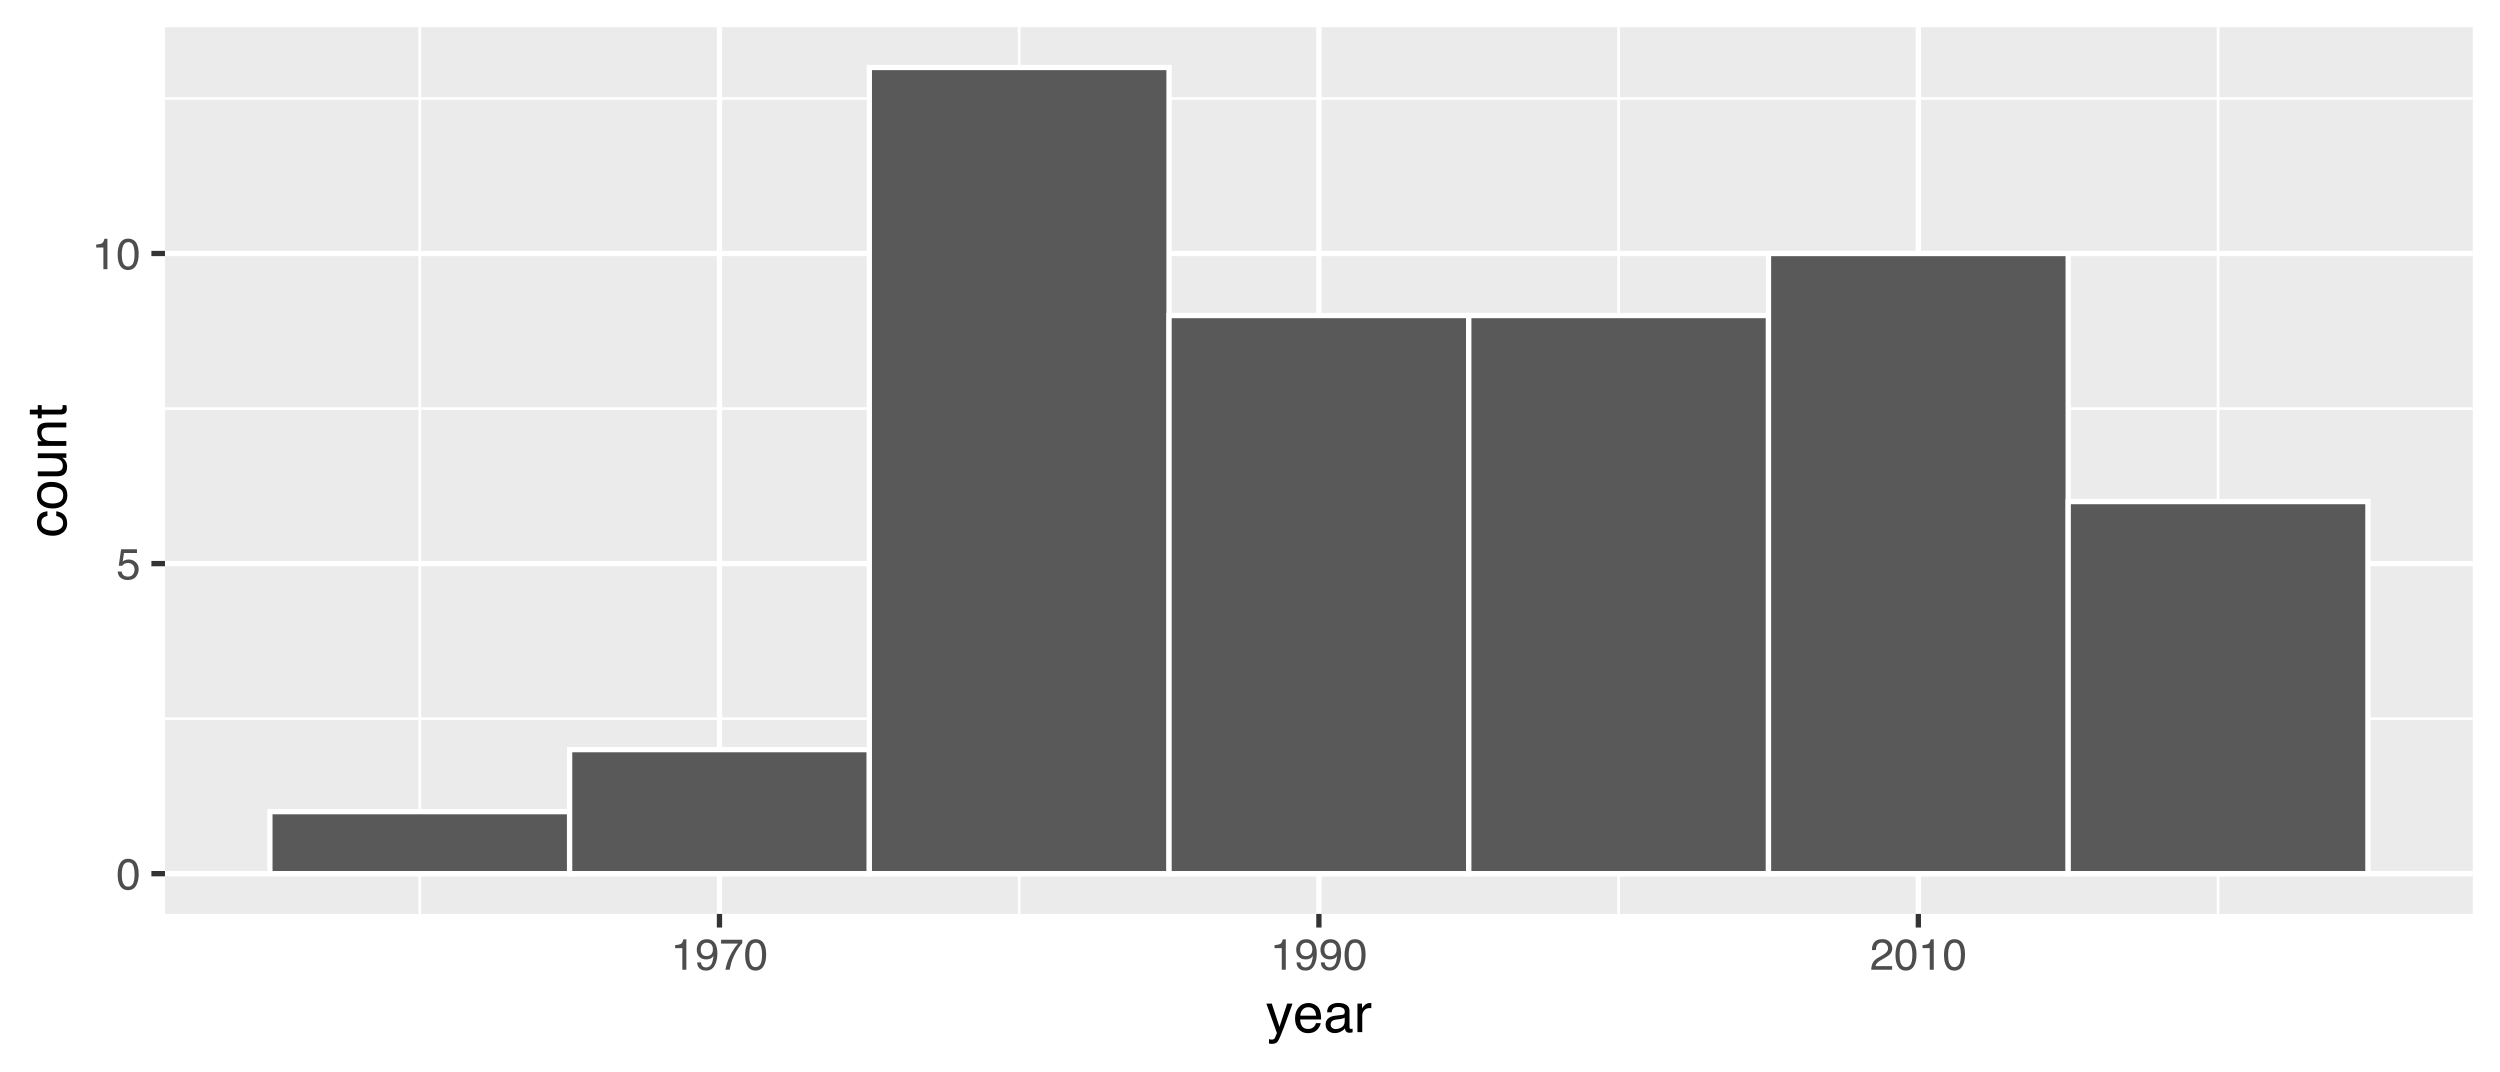
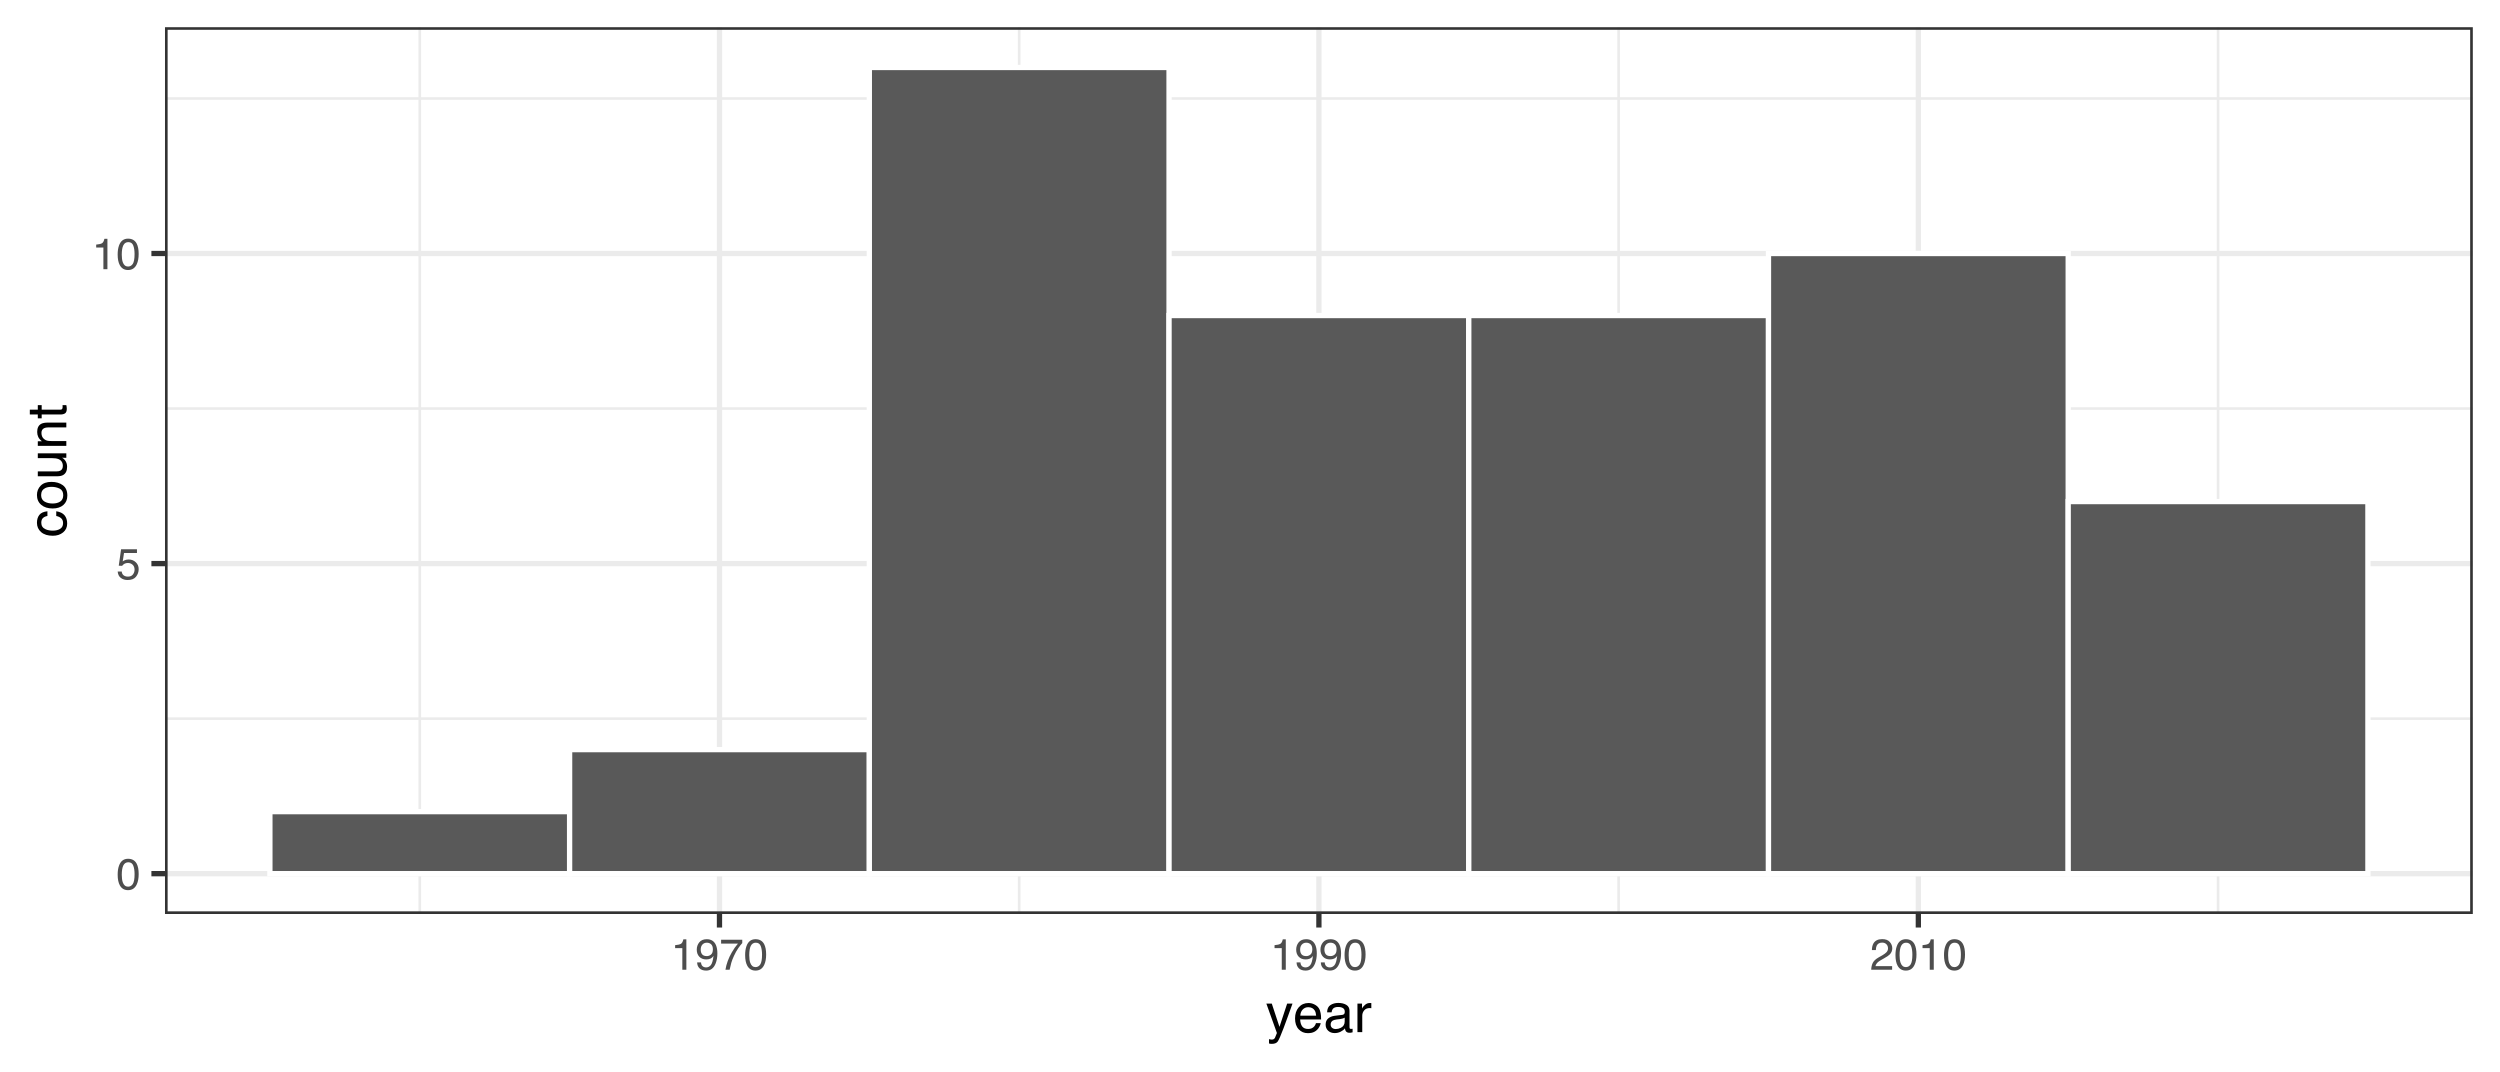
<svg xmlns="http://www.w3.org/2000/svg" xmlns:xlink="http://www.w3.org/1999/xlink" width="504pt" height="216pt" viewBox="0 0 504 216" version="1.1">
  <defs>
    <g>
      <symbol overflow="visible" id="glyph0-0">
        <path style="stroke:none;" d="M 0.281 0 L 0.281 -6.312 L 5.297 -6.312 L 5.297 0 Z M 4.5 -0.797 L 4.5 -5.516 L 1.078 -5.516 L 1.078 -0.797 Z M 4.5 -0.797 " />
      </symbol>
      <symbol overflow="visible" id="glyph0-1">
        <path style="stroke:none;" d="M 2.375 -6.156 C 3.176 -6.156 3.754 -5.828 4.109 -5.172 C 4.379 -4.66 4.516 -3.961 4.516 -3.078 C 4.516 -2.242 4.391 -1.555 4.141 -1.016 C 3.785 -0.223 3.195 0.172 2.375 0.172 C 1.633 0.172 1.082 -0.148 0.719 -0.797 C 0.426 -1.328 0.281 -2.047 0.281 -2.953 C 0.281 -3.648 0.367 -4.25 0.547 -4.75 C 0.879 -5.688 1.488 -6.156 2.375 -6.156 Z M 2.375 -0.531 C 2.77 -0.531 3.086 -0.707 3.328 -1.062 C 3.566 -1.426 3.688 -2.086 3.688 -3.047 C 3.688 -3.754 3.598 -4.332 3.422 -4.781 C 3.254 -5.227 2.922 -5.453 2.422 -5.453 C 1.973 -5.453 1.641 -5.238 1.422 -4.812 C 1.211 -4.383 1.109 -3.754 1.109 -2.922 C 1.109 -2.297 1.176 -1.789 1.312 -1.406 C 1.52 -0.82 1.875 -0.531 2.375 -0.531 Z M 2.375 -0.531 " />
      </symbol>
      <symbol overflow="visible" id="glyph0-2">
        <path style="stroke:none;" d="M 1.094 -1.562 C 1.133 -1.125 1.336 -0.82 1.703 -0.656 C 1.879 -0.57 2.094 -0.531 2.344 -0.531 C 2.801 -0.531 3.141 -0.676 3.359 -0.969 C 3.578 -1.258 3.688 -1.582 3.688 -1.938 C 3.688 -2.363 3.555 -2.691 3.297 -2.922 C 3.035 -3.16 2.719 -3.281 2.344 -3.281 C 2.082 -3.281 1.852 -3.227 1.656 -3.125 C 1.469 -3.02 1.305 -2.879 1.172 -2.703 L 0.5 -2.734 L 0.969 -6.047 L 4.172 -6.047 L 4.172 -5.297 L 1.562 -5.297 L 1.297 -3.594 C 1.43 -3.695 1.566 -3.773 1.703 -3.828 C 1.93 -3.93 2.195 -3.984 2.5 -3.984 C 3.062 -3.984 3.535 -3.801 3.922 -3.438 C 4.316 -3.07 4.516 -2.609 4.516 -2.047 C 4.516 -1.461 4.332 -0.945 3.969 -0.5 C 3.613 -0.062 3.047 0.156 2.266 0.156 C 1.754 0.156 1.305 0.016 0.922 -0.266 C 0.547 -0.547 0.332 -0.977 0.281 -1.562 Z M 1.094 -1.562 " />
      </symbol>
      <symbol overflow="visible" id="glyph0-3">
        <path style="stroke:none;" d="M 0.844 -4.359 L 0.844 -4.953 C 1.395 -5.004 1.781 -5.094 2 -5.219 C 2.227 -5.344 2.395 -5.645 2.5 -6.125 L 3.109 -6.125 L 3.109 0 L 2.297 0 L 2.297 -4.359 Z M 0.844 -4.359 " />
      </symbol>
      <symbol overflow="visible" id="glyph0-4">
        <path style="stroke:none;" d="M 1.172 -1.484 C 1.191 -1.055 1.352 -0.758 1.656 -0.594 C 1.82 -0.508 2 -0.469 2.188 -0.469 C 2.562 -0.469 2.879 -0.617 3.141 -0.922 C 3.398 -1.234 3.582 -1.863 3.688 -2.812 C 3.52 -2.539 3.305 -2.348 3.047 -2.234 C 2.797 -2.129 2.523 -2.078 2.234 -2.078 C 1.641 -2.078 1.172 -2.258 0.828 -2.625 C 0.484 -2.988 0.312 -3.461 0.312 -4.047 C 0.312 -4.609 0.477 -5.098 0.812 -5.516 C 1.156 -5.941 1.66 -6.156 2.328 -6.156 C 3.223 -6.156 3.844 -5.754 4.188 -4.953 C 4.375 -4.504 4.469 -3.945 4.469 -3.281 C 4.469 -2.531 4.352 -1.863 4.125 -1.281 C 3.75 -0.312 3.113 0.172 2.219 0.172 C 1.625 0.172 1.172 0.016 0.859 -0.297 C 0.547 -0.609 0.391 -1.004 0.391 -1.484 Z M 2.344 -2.75 C 2.645 -2.75 2.922 -2.848 3.172 -3.047 C 3.43 -3.254 3.562 -3.609 3.562 -4.109 C 3.562 -4.566 3.445 -4.906 3.219 -5.125 C 2.988 -5.344 2.695 -5.453 2.344 -5.453 C 1.969 -5.453 1.664 -5.32 1.438 -5.062 C 1.219 -4.812 1.109 -4.477 1.109 -4.062 C 1.109 -3.656 1.207 -3.332 1.406 -3.094 C 1.602 -2.863 1.914 -2.75 2.344 -2.75 Z M 2.344 -2.75 " />
      </symbol>
      <symbol overflow="visible" id="glyph0-5">
        <path style="stroke:none;" d="M 4.594 -6.047 L 4.594 -5.375 C 4.395 -5.176 4.129 -4.836 3.797 -4.359 C 3.473 -3.891 3.188 -3.379 2.938 -2.828 C 2.688 -2.297 2.5 -1.812 2.375 -1.375 C 2.289 -1.082 2.18 -0.625 2.047 0 L 1.203 0 C 1.391 -1.176 1.816 -2.344 2.484 -3.5 C 2.879 -4.188 3.289 -4.773 3.719 -5.266 L 0.328 -5.266 L 0.328 -6.047 Z M 4.594 -6.047 " />
      </symbol>
      <symbol overflow="visible" id="glyph0-6">
        <path style="stroke:none;" d="M 0.281 0 C 0.301 -0.531 0.406 -0.988 0.594 -1.375 C 0.789 -1.77 1.164 -2.129 1.719 -2.453 L 2.547 -2.922 C 2.91 -3.141 3.164 -3.328 3.312 -3.484 C 3.551 -3.711 3.672 -3.984 3.672 -4.297 C 3.672 -4.648 3.562 -4.93 3.344 -5.141 C 3.133 -5.359 2.848 -5.469 2.484 -5.469 C 1.961 -5.469 1.598 -5.266 1.391 -4.859 C 1.285 -4.648 1.227 -4.352 1.219 -3.969 L 0.422 -3.969 C 0.43 -4.5 0.531 -4.938 0.719 -5.281 C 1.051 -5.875 1.645 -6.172 2.5 -6.172 C 3.195 -6.172 3.707 -5.977 4.031 -5.594 C 4.363 -5.219 4.531 -4.797 4.531 -4.328 C 4.531 -3.836 4.352 -3.414 4 -3.062 C 3.801 -2.863 3.441 -2.617 2.922 -2.328 L 2.344 -2 C 2.062 -1.844 1.836 -1.695 1.672 -1.562 C 1.391 -1.312 1.211 -1.035 1.141 -0.734 L 4.5 -0.734 L 4.5 0 Z M 0.281 0 " />
      </symbol>
      <symbol overflow="visible" id="glyph1-0">
        <path style="stroke:none;" d="M 0.359 0 L 0.359 -7.891 L 6.625 -7.891 L 6.625 0 Z M 5.625 -0.984 L 5.625 -6.906 L 1.344 -6.906 L 1.344 -0.984 Z M 5.625 -0.984 " />
      </symbol>
      <symbol overflow="visible" id="glyph1-1">
        <path style="stroke:none;" d="M 4.297 -5.75 L 5.375 -5.75 C 5.238 -5.383 4.938 -4.547 4.469 -3.234 C 4.113 -2.242 3.816 -1.438 3.578 -0.812 C 3.023 0.656 2.633 1.551 2.406 1.875 C 2.176 2.195 1.781 2.359 1.219 2.359 C 1.082 2.359 0.977 2.352 0.906 2.344 C 0.832 2.332 0.742 2.312 0.641 2.281 L 0.641 1.406 C 0.805 1.445 0.926 1.473 1 1.484 C 1.07 1.492 1.141 1.5 1.203 1.5 C 1.379 1.5 1.508 1.469 1.594 1.406 C 1.676 1.352 1.75 1.285 1.812 1.203 C 1.82 1.172 1.883 1.02 2 0.75 C 2.113 0.488 2.191 0.297 2.234 0.172 L 0.109 -5.75 L 1.203 -5.75 L 2.75 -1.062 Z M 2.75 -5.891 Z M 2.75 -5.891 " />
      </symbol>
      <symbol overflow="visible" id="glyph1-2">
        <path style="stroke:none;" d="M 3.109 -5.875 C 3.516 -5.875 3.906 -5.781 4.281 -5.594 C 4.664 -5.406 4.961 -5.156 5.172 -4.844 C 5.359 -4.562 5.484 -4.223 5.547 -3.828 C 5.609 -3.566 5.641 -3.145 5.641 -2.562 L 1.422 -2.562 C 1.441 -1.977 1.578 -1.508 1.828 -1.156 C 2.086 -0.812 2.488 -0.641 3.031 -0.641 C 3.539 -0.641 3.945 -0.805 4.25 -1.141 C 4.414 -1.328 4.535 -1.551 4.609 -1.812 L 5.562 -1.812 C 5.531 -1.594 5.441 -1.352 5.297 -1.094 C 5.16 -0.832 5.004 -0.625 4.828 -0.469 C 4.535 -0.176 4.176 0.02 3.75 0.125 C 3.508 0.176 3.242 0.203 2.953 0.203 C 2.234 0.203 1.625 -0.055 1.125 -0.578 C 0.633 -1.098 0.391 -1.828 0.391 -2.766 C 0.391 -3.691 0.641 -4.441 1.141 -5.016 C 1.641 -5.586 2.297 -5.875 3.109 -5.875 Z M 4.641 -3.328 C 4.609 -3.754 4.52 -4.094 4.375 -4.344 C 4.102 -4.801 3.66 -5.031 3.047 -5.031 C 2.598 -5.031 2.223 -4.867 1.922 -4.547 C 1.629 -4.234 1.473 -3.828 1.453 -3.328 Z M 3.016 -5.891 Z M 3.016 -5.891 " />
      </symbol>
      <symbol overflow="visible" id="glyph1-3">
        <path style="stroke:none;" d="M 1.453 -1.531 C 1.453 -1.25 1.551 -1.023 1.75 -0.859 C 1.957 -0.703 2.203 -0.625 2.484 -0.625 C 2.816 -0.625 3.145 -0.703 3.469 -0.859 C 4.008 -1.117 4.281 -1.551 4.281 -2.156 L 4.281 -2.922 C 4.156 -2.848 4 -2.785 3.812 -2.734 C 3.633 -2.691 3.453 -2.656 3.266 -2.625 L 2.688 -2.562 C 2.332 -2.508 2.066 -2.438 1.891 -2.344 C 1.598 -2.164 1.453 -1.895 1.453 -1.531 Z M 3.797 -3.484 C 4.016 -3.516 4.16 -3.609 4.234 -3.766 C 4.273 -3.848 4.297 -3.973 4.297 -4.141 C 4.297 -4.461 4.176 -4.695 3.938 -4.844 C 3.707 -5 3.375 -5.078 2.938 -5.078 C 2.438 -5.078 2.082 -4.941 1.875 -4.672 C 1.75 -4.516 1.672 -4.289 1.641 -4 L 0.734 -4 C 0.754 -4.707 0.984 -5.195 1.422 -5.469 C 1.867 -5.75 2.383 -5.891 2.969 -5.891 C 3.645 -5.891 4.191 -5.758 4.609 -5.5 C 5.035 -5.25 5.25 -4.848 5.25 -4.297 L 5.25 -0.984 C 5.25 -0.891 5.266 -0.812 5.297 -0.75 C 5.336 -0.688 5.426 -0.656 5.562 -0.656 C 5.602 -0.656 5.648 -0.656 5.703 -0.656 C 5.766 -0.664 5.82 -0.676 5.875 -0.688 L 5.875 0.031 C 5.727 0.07 5.613 0.098 5.531 0.109 C 5.457 0.117 5.352 0.125 5.219 0.125 C 4.883 0.125 4.641 0.004 4.484 -0.234 C 4.41 -0.359 4.359 -0.535 4.328 -0.766 C 4.129 -0.504 3.844 -0.281 3.469 -0.094 C 3.102 0.094 2.695 0.188 2.25 0.188 C 1.719 0.188 1.281 0.023 0.938 -0.297 C 0.602 -0.617 0.438 -1.023 0.438 -1.516 C 0.438 -2.047 0.602 -2.457 0.938 -2.75 C 1.27 -3.039 1.707 -3.223 2.25 -3.297 Z M 2.984 -5.891 Z M 2.984 -5.891 " />
      </symbol>
      <symbol overflow="visible" id="glyph1-4">
        <path style="stroke:none;" d="M 0.734 -5.75 L 1.656 -5.75 L 1.656 -4.766 C 1.727 -4.953 1.91 -5.18 2.203 -5.453 C 2.492 -5.734 2.832 -5.875 3.219 -5.875 C 3.238 -5.875 3.27 -5.875 3.312 -5.875 C 3.352 -5.875 3.426 -5.867 3.531 -5.859 L 3.531 -4.828 C 3.477 -4.836 3.426 -4.844 3.375 -4.844 C 3.32 -4.852 3.27 -4.859 3.219 -4.859 C 2.727 -4.859 2.352 -4.703 2.094 -4.391 C 1.832 -4.078 1.703 -3.719 1.703 -3.312 L 1.703 0 L 0.734 0 Z M 0.734 -5.75 " />
      </symbol>
      <symbol overflow="visible" id="glyph2-0">
        <path style="stroke:none;" d="M 0 -0.359 L -7.891 -0.359 L -7.891 -6.625 L 0 -6.625 Z M -0.984 -5.625 L -6.906 -5.625 L -6.906 -1.344 L -0.984 -1.344 Z M -0.984 -5.625 " />
      </symbol>
      <symbol overflow="visible" id="glyph2-1">
        <path style="stroke:none;" d="M -5.922 -2.922 C -5.922 -3.578 -5.758 -4.109 -5.438 -4.516 C -5.125 -4.922 -4.582 -5.164 -3.812 -5.25 L -3.812 -4.297 C -4.164 -4.242 -4.457 -4.113 -4.688 -3.906 C -4.926 -3.707 -5.047 -3.379 -5.047 -2.922 C -5.047 -2.305 -4.75 -1.867 -4.156 -1.609 C -3.758 -1.43 -3.273 -1.344 -2.703 -1.344 C -2.129 -1.344 -1.645 -1.461 -1.25 -1.703 C -0.852 -1.953 -0.656 -2.336 -0.656 -2.859 C -0.656 -3.266 -0.773 -3.582 -1.016 -3.812 C -1.266 -4.051 -1.602 -4.211 -2.031 -4.297 L -2.031 -5.25 C -1.27 -5.133 -0.711 -4.863 -0.359 -4.438 C -0.004 -4.008 0.172 -3.457 0.172 -2.781 C 0.172 -2.031 -0.102 -1.43 -0.656 -0.984 C -1.207 -0.535 -1.895 -0.312 -2.719 -0.312 C -3.727 -0.312 -4.516 -0.555 -5.078 -1.047 C -5.641 -1.535 -5.922 -2.16 -5.922 -2.922 Z M -5.891 -2.781 Z M -5.891 -2.781 " />
      </symbol>
      <symbol overflow="visible" id="glyph2-2">
        <path style="stroke:none;" d="M -0.625 -2.984 C -0.625 -3.629 -0.863 -4.07 -1.344 -4.312 C -1.832 -4.551 -2.375 -4.672 -2.969 -4.672 C -3.508 -4.672 -3.945 -4.582 -4.281 -4.406 C -4.812 -4.133 -5.078 -3.664 -5.078 -3 C -5.078 -2.406 -4.848 -1.973 -4.391 -1.703 C -3.941 -1.441 -3.398 -1.312 -2.766 -1.312 C -2.148 -1.312 -1.641 -1.441 -1.234 -1.703 C -0.828 -1.973 -0.625 -2.398 -0.625 -2.984 Z M -5.922 -3.031 C -5.922 -3.77 -5.672 -4.395 -5.172 -4.906 C -4.68 -5.414 -3.957 -5.672 -3 -5.672 C -2.07 -5.672 -1.305 -5.445 -0.703 -5 C -0.098 -4.551 0.203 -3.852 0.203 -2.906 C 0.203 -2.113 -0.062 -1.484 -0.594 -1.016 C -1.125 -0.547 -1.844 -0.312 -2.75 -0.312 C -3.719 -0.312 -4.488 -0.555 -5.062 -1.047 C -5.633 -1.535 -5.922 -2.195 -5.922 -3.031 Z M -5.891 -3 Z M -5.891 -3 " />
      </symbol>
      <symbol overflow="visible" id="glyph2-3">
        <path style="stroke:none;" d="M -5.75 -1.672 L -1.938 -1.672 C -1.645 -1.672 -1.406 -1.719 -1.219 -1.812 C -0.875 -1.988 -0.703 -2.312 -0.703 -2.781 C -0.703 -3.445 -1 -3.906 -1.594 -4.156 C -1.914 -4.281 -2.359 -4.344 -2.922 -4.344 L -5.75 -4.344 L -5.75 -5.312 L 0 -5.312 L 0 -4.406 L -0.844 -4.422 C -0.625 -4.297 -0.441 -4.141 -0.297 -3.953 C 0.004 -3.578 0.156 -3.129 0.156 -2.609 C 0.156 -1.785 -0.117 -1.223 -0.672 -0.922 C -0.961 -0.766 -1.352 -0.688 -1.844 -0.688 L -5.75 -0.688 Z M -5.891 -3 Z M -5.891 -3 " />
      </symbol>
      <symbol overflow="visible" id="glyph2-4">
        <path style="stroke:none;" d="M -5.75 -0.703 L -5.75 -1.625 L -4.938 -1.625 C -5.27 -1.895 -5.508 -2.18 -5.656 -2.484 C -5.801 -2.797 -5.875 -3.133 -5.875 -3.5 C -5.875 -4.32 -5.594 -4.875 -5.031 -5.156 C -4.719 -5.312 -4.27 -5.391 -3.688 -5.391 L 0 -5.391 L 0 -4.422 L -3.625 -4.422 C -3.977 -4.422 -4.258 -4.367 -4.469 -4.266 C -4.832 -4.086 -5.016 -3.773 -5.016 -3.328 C -5.016 -3.098 -4.988 -2.91 -4.938 -2.766 C -4.863 -2.492 -4.707 -2.258 -4.469 -2.062 C -4.281 -1.906 -4.082 -1.801 -3.875 -1.75 C -3.676 -1.695 -3.391 -1.672 -3.016 -1.672 L 0 -1.672 L 0 -0.703 Z M -5.891 -2.984 Z M -5.891 -2.984 " />
      </symbol>
      <symbol overflow="visible" id="glyph2-5">
        <path style="stroke:none;" d="M -7.359 -0.906 L -7.359 -1.875 L -5.75 -1.875 L -5.75 -2.797 L -4.969 -2.797 L -4.969 -1.875 L -1.203 -1.875 C -1.004 -1.875 -0.875 -1.941 -0.812 -2.078 C -0.77 -2.16 -0.75 -2.285 -0.75 -2.453 C -0.75 -2.504 -0.75 -2.555 -0.75 -2.609 C -0.75 -2.66 -0.754 -2.723 -0.766 -2.797 L 0 -2.797 C 0.031 -2.68 0.051 -2.562 0.062 -2.438 C 0.082 -2.32 0.094 -2.195 0.094 -2.062 C 0.094 -1.613 -0.02 -1.305 -0.25 -1.141 C -0.488 -0.984 -0.789 -0.906 -1.156 -0.906 L -4.969 -0.906 L -4.969 -0.125 L -5.75 -0.125 L -5.75 -0.906 Z M -7.359 -0.906 " />
      </symbol>
    </g>
    <clipPath id="clip1">
      <path d="M 33.262 5.48 L 498.52 5.48 L 498.52 184.258 L 33.262 184.258 Z M 33.262 5.48 " />
    </clipPath>
    <clipPath id="clip2">
      <path d="M 33.262 144 L 498.52 144 L 498.52 146 L 33.262 146 Z M 33.262 144 " />
    </clipPath>
    <clipPath id="clip3">
      <path d="M 33.262 82 L 498.52 82 L 498.52 83 L 33.262 83 Z M 33.262 82 " />
    </clipPath>
    <clipPath id="clip4">
      <path d="M 33.262 19 L 498.52 19 L 498.52 21 L 33.262 21 Z M 33.262 19 " />
    </clipPath>
    <clipPath id="clip5">
      <path d="M 84 5.48 L 85 5.48 L 85 184.258 L 84 184.258 Z M 84 5.48 " />
    </clipPath>
    <clipPath id="clip6">
      <path d="M 205 5.48 L 206 5.48 L 206 184.258 L 205 184.258 Z M 205 5.48 " />
    </clipPath>
    <clipPath id="clip7">
      <path d="M 326 5.48 L 327 5.48 L 327 184.258 L 326 184.258 Z M 326 5.48 " />
    </clipPath>
    <clipPath id="clip8">
      <path d="M 446 5.48 L 448 5.48 L 448 184.258 L 446 184.258 Z M 446 5.48 " />
    </clipPath>
    <clipPath id="clip9">
      <path d="M 33.262 175 L 498.52 175 L 498.52 177 L 33.262 177 Z M 33.262 175 " />
    </clipPath>
    <clipPath id="clip10">
      <path d="M 33.262 113 L 498.52 113 L 498.52 115 L 33.262 115 Z M 33.262 113 " />
    </clipPath>
    <clipPath id="clip11">
      <path d="M 33.262 50 L 498.52 50 L 498.52 52 L 33.262 52 Z M 33.262 50 " />
    </clipPath>
    <clipPath id="clip12">
      <path d="M 144 5.48 L 146 5.48 L 146 184.258 L 144 184.258 Z M 144 5.48 " />
    </clipPath>
    <clipPath id="clip13">
      <path d="M 265 5.48 L 267 5.48 L 267 184.258 L 265 184.258 Z M 265 5.48 " />
    </clipPath>
    <clipPath id="clip14">
      <path d="M 386 5.48 L 388 5.48 L 388 184.258 L 386 184.258 Z M 386 5.48 " />
    </clipPath>
+     <clipPath id="clip15">
+       <path d="M 33.262 5.48 L 498.52 5.48 L 498.52 184.258 L 33.262 184.258 Z M 33.262 5.48 " />
+     </clipPath>
  </defs>
-   <g id="surface9">
+   <g id="surface4">
    <rect x="0" y="0" width="504" height="216" style="fill:rgb(100%,100%,100%);fill-opacity:1;stroke:none;" />
    <rect x="0" y="0" width="504" height="216" style="fill:rgb(100%,100%,100%);fill-opacity:1;stroke:none;" />
    <path style="fill:none;stroke-width:1.067;stroke-linecap:round;stroke-linejoin:round;stroke:rgb(100%,100%,100%);stroke-opacity:1;stroke-miterlimit:10;" d="M 0 216 L 504 216 L 504 0 L 0 0 Z M 0 216 " />
    <g clip-path="url(#clip1)" clip-rule="nonzero">
-       <path style=" stroke:none;fill-rule:nonzero;fill:rgb(92.157%,92.157%,92.157%);fill-opacity:1;" d="M 33.262 184.254 L 498.52 184.254 L 498.52 5.477 L 33.262 5.477 Z M 33.262 184.254 " />
+       <path style=" stroke:none;fill-rule:nonzero;fill:rgb(100%,100%,100%);fill-opacity:1;" d="M 33.262 184.254 L 498.52 184.254 L 498.52 5.477 L 33.262 5.477 Z M 33.262 184.254 " />
    </g>
    <g clip-path="url(#clip2)" clip-rule="nonzero">
-       <path style="fill:none;stroke-width:0.533;stroke-linecap:butt;stroke-linejoin:round;stroke:rgb(100%,100%,100%);stroke-opacity:1;stroke-miterlimit:10;" d="M 33.262 144.875 L 498.52 144.875 " />
+       <path style="fill:none;stroke-width:0.533;stroke-linecap:butt;stroke-linejoin:round;stroke:rgb(92.157%,92.157%,92.157%);stroke-opacity:1;stroke-miterlimit:10;" d="M 33.262 144.875 L 498.52 144.875 " />
    </g>
    <g clip-path="url(#clip3)" clip-rule="nonzero">
-       <path style="fill:none;stroke-width:0.533;stroke-linecap:butt;stroke-linejoin:round;stroke:rgb(100%,100%,100%);stroke-opacity:1;stroke-miterlimit:10;" d="M 33.262 82.367 L 498.52 82.367 " />
+       <path style="fill:none;stroke-width:0.533;stroke-linecap:butt;stroke-linejoin:round;stroke:rgb(92.157%,92.157%,92.157%);stroke-opacity:1;stroke-miterlimit:10;" d="M 33.262 82.367 L 498.52 82.367 " />
    </g>
    <g clip-path="url(#clip4)" clip-rule="nonzero">
-       <path style="fill:none;stroke-width:0.533;stroke-linecap:butt;stroke-linejoin:round;stroke:rgb(100%,100%,100%);stroke-opacity:1;stroke-miterlimit:10;" d="M 33.262 19.855 L 498.52 19.855 " />
+       <path style="fill:none;stroke-width:0.533;stroke-linecap:butt;stroke-linejoin:round;stroke:rgb(92.157%,92.157%,92.157%);stroke-opacity:1;stroke-miterlimit:10;" d="M 33.262 19.855 L 498.52 19.855 " />
    </g>
    <g clip-path="url(#clip5)" clip-rule="nonzero">
-       <path style="fill:none;stroke-width:0.533;stroke-linecap:butt;stroke-linejoin:round;stroke:rgb(100%,100%,100%);stroke-opacity:1;stroke-miterlimit:10;" d="M 84.625 184.254 L 84.625 5.48 " />
+       <path style="fill:none;stroke-width:0.533;stroke-linecap:butt;stroke-linejoin:round;stroke:rgb(92.157%,92.157%,92.157%);stroke-opacity:1;stroke-miterlimit:10;" d="M 84.625 184.254 L 84.625 5.48 " />
    </g>
    <g clip-path="url(#clip6)" clip-rule="nonzero">
-       <path style="fill:none;stroke-width:0.533;stroke-linecap:butt;stroke-linejoin:round;stroke:rgb(100%,100%,100%);stroke-opacity:1;stroke-miterlimit:10;" d="M 205.469 184.254 L 205.469 5.48 " />
+       <path style="fill:none;stroke-width:0.533;stroke-linecap:butt;stroke-linejoin:round;stroke:rgb(92.157%,92.157%,92.157%);stroke-opacity:1;stroke-miterlimit:10;" d="M 205.469 184.254 L 205.469 5.48 " />
    </g>
    <g clip-path="url(#clip7)" clip-rule="nonzero">
-       <path style="fill:none;stroke-width:0.533;stroke-linecap:butt;stroke-linejoin:round;stroke:rgb(100%,100%,100%);stroke-opacity:1;stroke-miterlimit:10;" d="M 326.316 184.254 L 326.316 5.48 " />
+       <path style="fill:none;stroke-width:0.533;stroke-linecap:butt;stroke-linejoin:round;stroke:rgb(92.157%,92.157%,92.157%);stroke-opacity:1;stroke-miterlimit:10;" d="M 326.316 184.254 L 326.316 5.48 " />
    </g>
    <g clip-path="url(#clip8)" clip-rule="nonzero">
-       <path style="fill:none;stroke-width:0.533;stroke-linecap:butt;stroke-linejoin:round;stroke:rgb(100%,100%,100%);stroke-opacity:1;stroke-miterlimit:10;" d="M 447.16 184.254 L 447.16 5.48 " />
+       <path style="fill:none;stroke-width:0.533;stroke-linecap:butt;stroke-linejoin:round;stroke:rgb(92.157%,92.157%,92.157%);stroke-opacity:1;stroke-miterlimit:10;" d="M 447.16 184.254 L 447.16 5.48 " />
    </g>
    <g clip-path="url(#clip9)" clip-rule="nonzero">
-       <path style="fill:none;stroke-width:1.067;stroke-linecap:butt;stroke-linejoin:round;stroke:rgb(100%,100%,100%);stroke-opacity:1;stroke-miterlimit:10;" d="M 33.262 176.129 L 498.52 176.129 " />
+       <path style="fill:none;stroke-width:1.067;stroke-linecap:butt;stroke-linejoin:round;stroke:rgb(92.157%,92.157%,92.157%);stroke-opacity:1;stroke-miterlimit:10;" d="M 33.262 176.129 L 498.52 176.129 " />
    </g>
    <g clip-path="url(#clip10)" clip-rule="nonzero">
-       <path style="fill:none;stroke-width:1.067;stroke-linecap:butt;stroke-linejoin:round;stroke:rgb(100%,100%,100%);stroke-opacity:1;stroke-miterlimit:10;" d="M 33.262 113.621 L 498.52 113.621 " />
+       <path style="fill:none;stroke-width:1.067;stroke-linecap:butt;stroke-linejoin:round;stroke:rgb(92.157%,92.157%,92.157%);stroke-opacity:1;stroke-miterlimit:10;" d="M 33.262 113.621 L 498.52 113.621 " />
    </g>
    <g clip-path="url(#clip11)" clip-rule="nonzero">
-       <path style="fill:none;stroke-width:1.067;stroke-linecap:butt;stroke-linejoin:round;stroke:rgb(100%,100%,100%);stroke-opacity:1;stroke-miterlimit:10;" d="M 33.262 51.109 L 498.52 51.109 " />
+       <path style="fill:none;stroke-width:1.067;stroke-linecap:butt;stroke-linejoin:round;stroke:rgb(92.157%,92.157%,92.157%);stroke-opacity:1;stroke-miterlimit:10;" d="M 33.262 51.109 L 498.52 51.109 " />
    </g>
    <g clip-path="url(#clip12)" clip-rule="nonzero">
-       <path style="fill:none;stroke-width:1.067;stroke-linecap:butt;stroke-linejoin:round;stroke:rgb(100%,100%,100%);stroke-opacity:1;stroke-miterlimit:10;" d="M 145.047 184.254 L 145.047 5.48 " />
+       <path style="fill:none;stroke-width:1.067;stroke-linecap:butt;stroke-linejoin:round;stroke:rgb(92.157%,92.157%,92.157%);stroke-opacity:1;stroke-miterlimit:10;" d="M 145.047 184.254 L 145.047 5.48 " />
    </g>
    <g clip-path="url(#clip13)" clip-rule="nonzero">
-       <path style="fill:none;stroke-width:1.067;stroke-linecap:butt;stroke-linejoin:round;stroke:rgb(100%,100%,100%);stroke-opacity:1;stroke-miterlimit:10;" d="M 265.891 184.254 L 265.891 5.48 " />
+       <path style="fill:none;stroke-width:1.067;stroke-linecap:butt;stroke-linejoin:round;stroke:rgb(92.157%,92.157%,92.157%);stroke-opacity:1;stroke-miterlimit:10;" d="M 265.891 184.254 L 265.891 5.48 " />
    </g>
    <g clip-path="url(#clip14)" clip-rule="nonzero">
-       <path style="fill:none;stroke-width:1.067;stroke-linecap:butt;stroke-linejoin:round;stroke:rgb(100%,100%,100%);stroke-opacity:1;stroke-miterlimit:10;" d="M 386.738 184.254 L 386.738 5.48 " />
+       <path style="fill:none;stroke-width:1.067;stroke-linecap:butt;stroke-linejoin:round;stroke:rgb(92.157%,92.157%,92.157%);stroke-opacity:1;stroke-miterlimit:10;" d="M 386.738 184.254 L 386.738 5.48 " />
    </g>
    <path style="fill-rule:nonzero;fill:rgb(34.902%,34.902%,34.902%);fill-opacity:1;stroke-width:1.067;stroke-linecap:square;stroke-linejoin:miter;stroke:rgb(100%,100%,100%);stroke-opacity:1;stroke-miterlimit:10;" d="M 54.41 176.129 L 114.832 176.129 L 114.832 163.629 L 54.41 163.629 Z M 54.41 176.129 " />
    <path style="fill-rule:nonzero;fill:rgb(34.902%,34.902%,34.902%);fill-opacity:1;stroke-width:1.067;stroke-linecap:square;stroke-linejoin:miter;stroke:rgb(100%,100%,100%);stroke-opacity:1;stroke-miterlimit:10;" d="M 114.836 176.129 L 175.258 176.129 L 175.258 151.125 L 114.836 151.125 Z M 114.836 176.129 " />
    <path style="fill-rule:nonzero;fill:rgb(34.902%,34.902%,34.902%);fill-opacity:1;stroke-width:1.067;stroke-linecap:square;stroke-linejoin:miter;stroke:rgb(100%,100%,100%);stroke-opacity:1;stroke-miterlimit:10;" d="M 175.258 176.129 L 235.68 176.129 L 235.68 13.605 L 175.258 13.605 Z M 175.258 176.129 " />
    <path style="fill-rule:nonzero;fill:rgb(34.902%,34.902%,34.902%);fill-opacity:1;stroke-width:1.067;stroke-linecap:square;stroke-linejoin:miter;stroke:rgb(100%,100%,100%);stroke-opacity:1;stroke-miterlimit:10;" d="M 235.68 176.129 L 296.102 176.129 L 296.102 63.613 L 235.68 63.613 Z M 235.68 176.129 " />
    <path style="fill-rule:nonzero;fill:rgb(34.902%,34.902%,34.902%);fill-opacity:1;stroke-width:1.067;stroke-linecap:square;stroke-linejoin:miter;stroke:rgb(100%,100%,100%);stroke-opacity:1;stroke-miterlimit:10;" d="M 296.105 176.129 L 356.527 176.129 L 356.527 63.613 L 296.105 63.613 Z M 296.105 176.129 " />
    <path style="fill-rule:nonzero;fill:rgb(34.902%,34.902%,34.902%);fill-opacity:1;stroke-width:1.067;stroke-linecap:square;stroke-linejoin:miter;stroke:rgb(100%,100%,100%);stroke-opacity:1;stroke-miterlimit:10;" d="M 356.527 176.129 L 416.949 176.129 L 416.949 51.109 L 356.527 51.109 Z M 356.527 176.129 " />
    <path style="fill-rule:nonzero;fill:rgb(34.902%,34.902%,34.902%);fill-opacity:1;stroke-width:1.067;stroke-linecap:square;stroke-linejoin:miter;stroke:rgb(100%,100%,100%);stroke-opacity:1;stroke-miterlimit:10;" d="M 416.949 176.129 L 477.371 176.129 L 477.371 101.117 L 416.949 101.117 Z M 416.949 176.129 " />
+     <g clip-path="url(#clip15)" clip-rule="nonzero">
+       <path style="fill:none;stroke-width:1.067;stroke-linecap:round;stroke-linejoin:round;stroke:rgb(20%,20%,20%);stroke-opacity:1;stroke-miterlimit:10;" d="M 33.262 184.254 L 498.52 184.254 L 498.52 5.477 L 33.262 5.477 Z M 33.262 184.254 " />
+     </g>
    <g style="fill:rgb(30.196%,30.196%,30.196%);fill-opacity:1;">
      <use xlink:href="#glyph0-1" x="23.441" y="179.285" />
    </g>
    <g style="fill:rgb(30.196%,30.196%,30.196%);fill-opacity:1;">
      <use xlink:href="#glyph0-2" x="23.441" y="116.777" />
    </g>
    <g style="fill:rgb(30.196%,30.196%,30.196%);fill-opacity:1;">
      <use xlink:href="#glyph0-3" x="18.547" y="54.266" />
      <use xlink:href="#glyph0-1" x="23.439" y="54.266" />
    </g>
    <path style="fill:none;stroke-width:1.067;stroke-linecap:butt;stroke-linejoin:round;stroke:rgb(20%,20%,20%);stroke-opacity:1;stroke-miterlimit:10;" d="M 30.523 176.129 L 33.262 176.129 " />
    <path style="fill:none;stroke-width:1.067;stroke-linecap:butt;stroke-linejoin:round;stroke:rgb(20%,20%,20%);stroke-opacity:1;stroke-miterlimit:10;" d="M 30.523 113.621 L 33.262 113.621 " />
    <path style="fill:none;stroke-width:1.067;stroke-linecap:butt;stroke-linejoin:round;stroke:rgb(20%,20%,20%);stroke-opacity:1;stroke-miterlimit:10;" d="M 30.523 51.109 L 33.262 51.109 " />
    <path style="fill:none;stroke-width:1.067;stroke-linecap:butt;stroke-linejoin:round;stroke:rgb(20%,20%,20%);stroke-opacity:1;stroke-miterlimit:10;" d="M 145.047 186.996 L 145.047 184.254 " />
    <path style="fill:none;stroke-width:1.067;stroke-linecap:butt;stroke-linejoin:round;stroke:rgb(20%,20%,20%);stroke-opacity:1;stroke-miterlimit:10;" d="M 265.891 186.996 L 265.891 184.254 " />
    <path style="fill:none;stroke-width:1.067;stroke-linecap:butt;stroke-linejoin:round;stroke:rgb(20%,20%,20%);stroke-opacity:1;stroke-miterlimit:10;" d="M 386.738 186.996 L 386.738 184.254 " />
    <g style="fill:rgb(30.196%,30.196%,30.196%);fill-opacity:1;">
      <use xlink:href="#glyph0-3" x="135.262" y="195.5" />
      <use xlink:href="#glyph0-4" x="140.154" y="195.5" />
      <use xlink:href="#glyph0-5" x="145.047" y="195.5" />
      <use xlink:href="#glyph0-1" x="149.939" y="195.5" />
    </g>
    <g style="fill:rgb(30.196%,30.196%,30.196%);fill-opacity:1;">
      <use xlink:href="#glyph0-3" x="256.105" y="195.5" />
      <use xlink:href="#glyph0-4" x="260.998" y="195.5" />
      <use xlink:href="#glyph0-4" x="265.89" y="195.5" />
      <use xlink:href="#glyph0-1" x="270.783" y="195.5" />
    </g>
    <g style="fill:rgb(30.196%,30.196%,30.196%);fill-opacity:1;">
      <use xlink:href="#glyph0-6" x="376.953" y="195.5" />
      <use xlink:href="#glyph0-1" x="381.846" y="195.5" />
      <use xlink:href="#glyph0-3" x="386.738" y="195.5" />
      <use xlink:href="#glyph0-1" x="391.63" y="195.5" />
    </g>
    <g style="fill:rgb(0%,0%,0%);fill-opacity:1;">
      <use xlink:href="#glyph1-1" x="255.191" y="208.082" />
      <use xlink:href="#glyph1-2" x="260.691" y="208.082" />
      <use xlink:href="#glyph1-3" x="266.809" y="208.082" />
      <use xlink:href="#glyph1-4" x="272.927" y="208.082" />
    </g>
    <g style="fill:rgb(0%,0%,0%);fill-opacity:1;">
      <use xlink:href="#glyph2-1" x="13.371" y="108.32" />
      <use xlink:href="#glyph2-2" x="13.371" y="102.82" />
      <use xlink:href="#glyph2-3" x="13.371" y="96.703" />
      <use xlink:href="#glyph2-4" x="13.371" y="90.585" />
      <use xlink:href="#glyph2-5" x="13.371" y="84.467" />
    </g>
  </g>
</svg>
